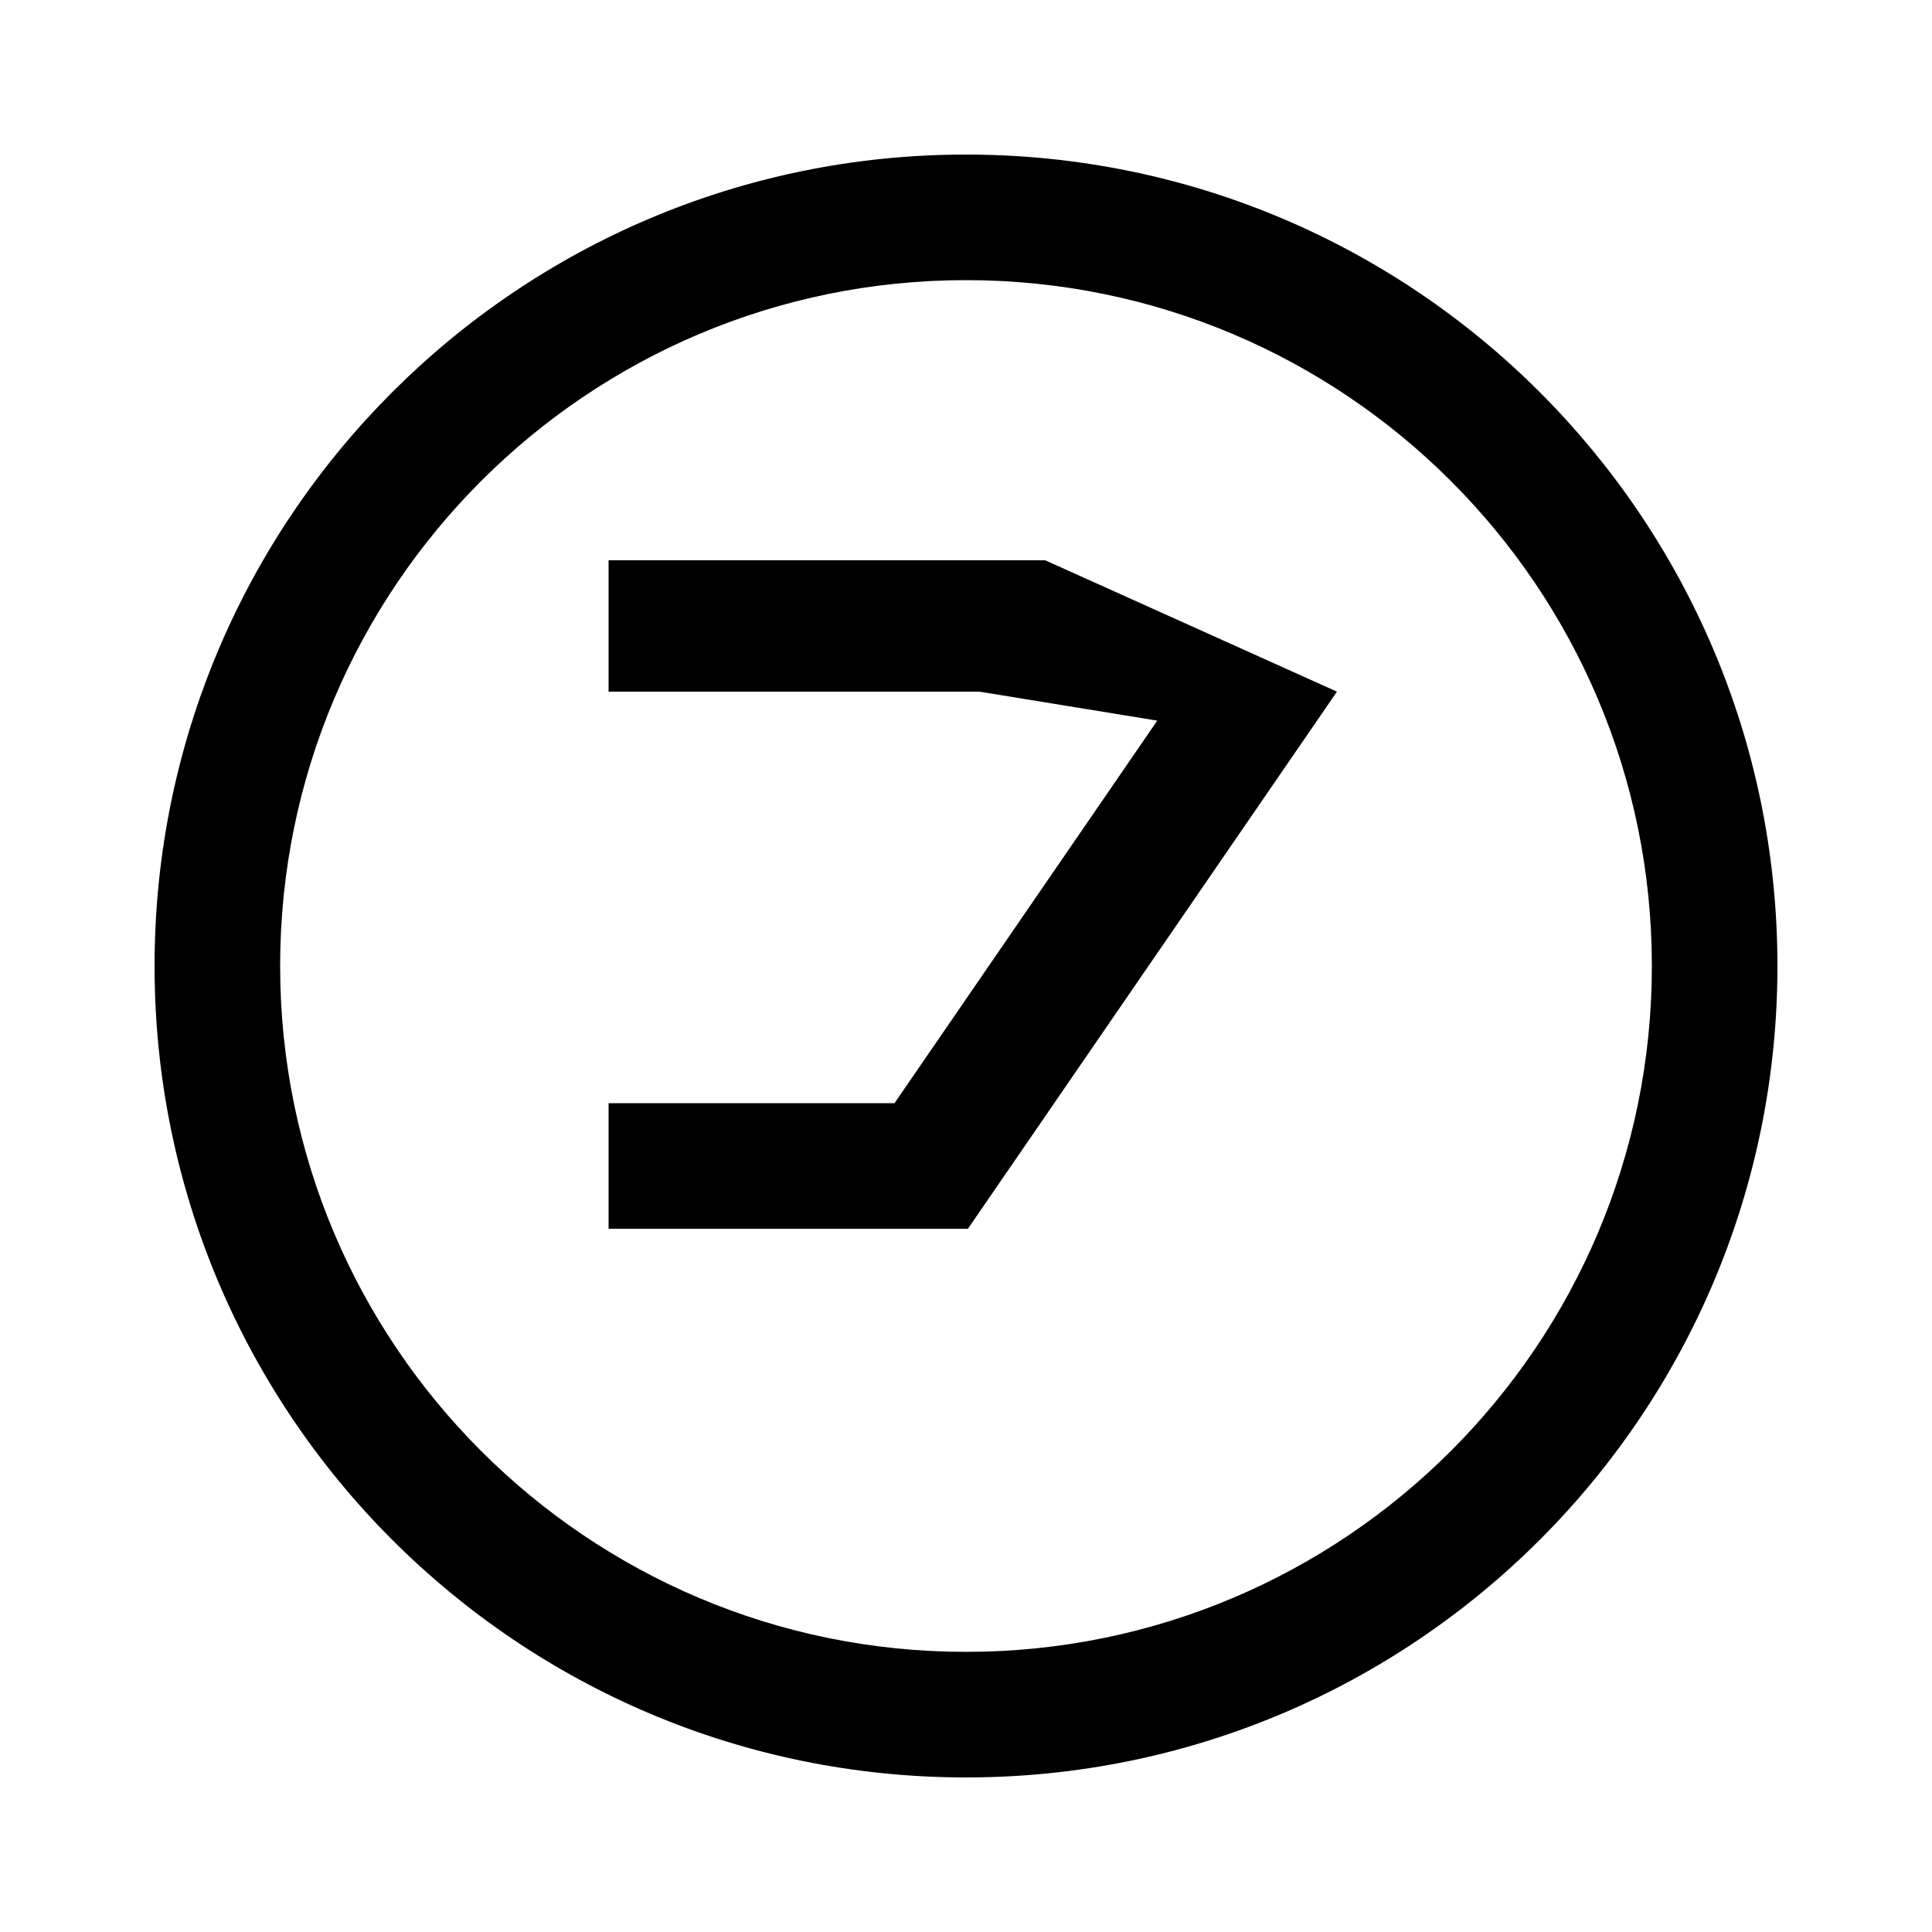
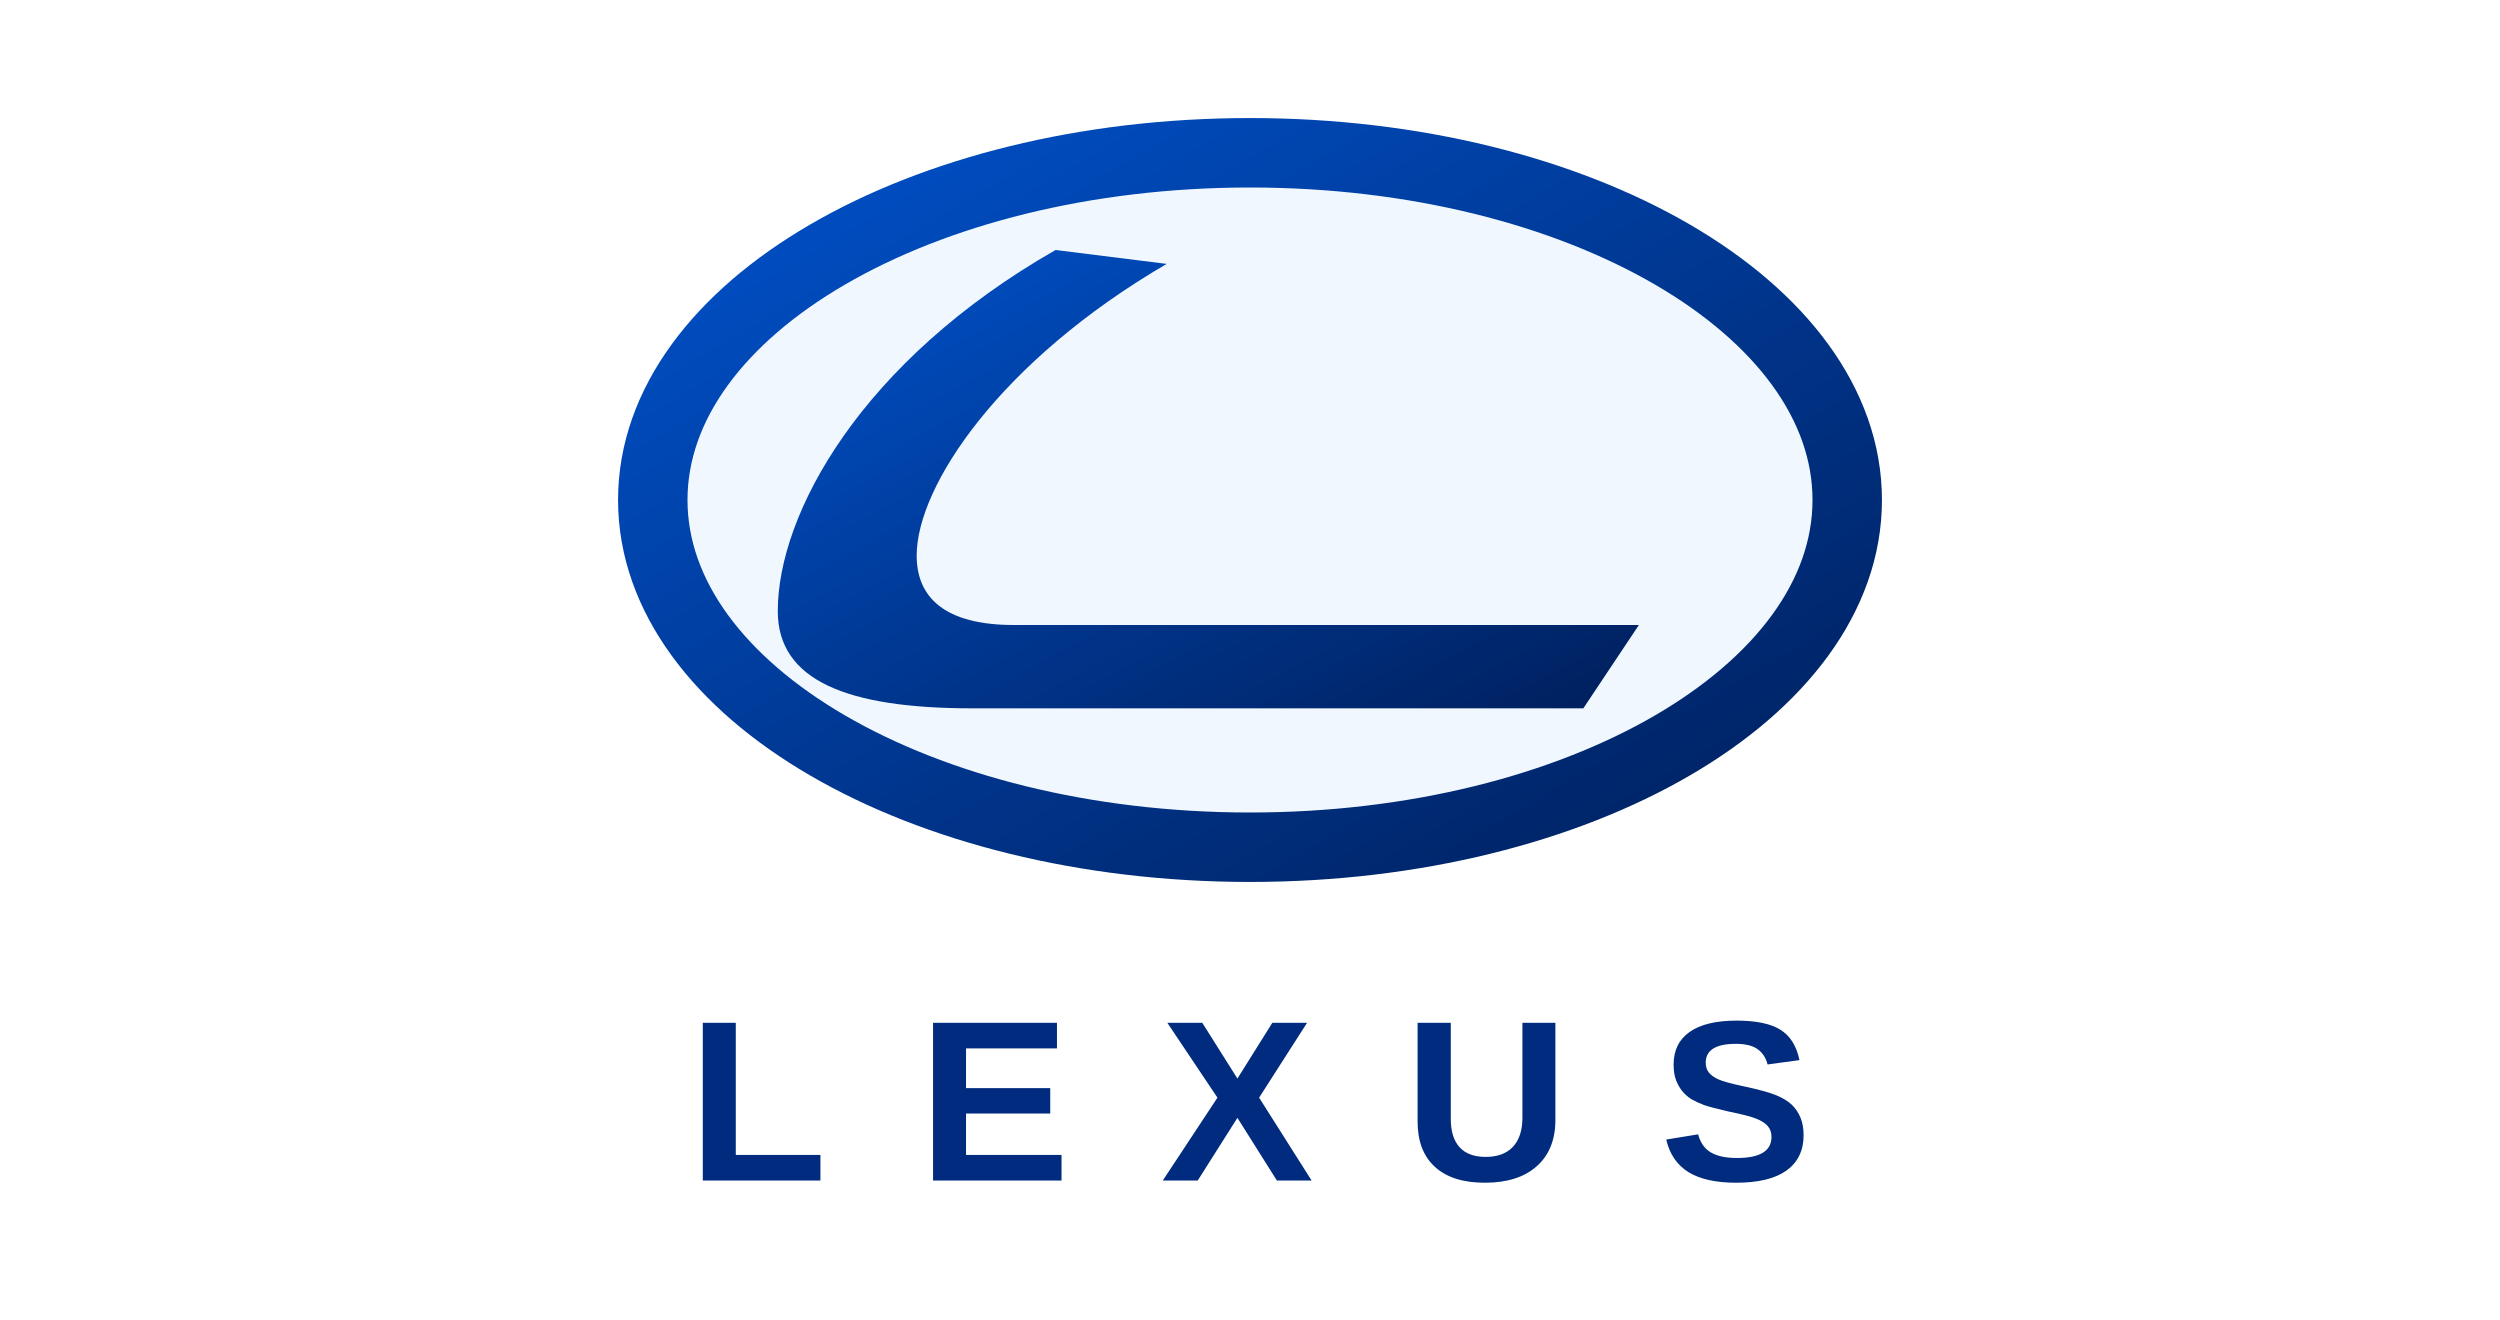
- <svg xmlns="http://www.w3.org/2000/svg" viewBox="0 0 100 100" fill="currentColor">
-   <path d="M50 8C26.8 8 8 26.8 8 50s18.8 42 42 42 42-18.8 42-42S73.2 8 50 8zm0 6.5c19.6 0 35.5 15.9 35.5 35.5S69.6 85.5 50 85.5 14.5 69.6 14.5 50 30.4 14.5 50 14.5zm19.2 21.3l-19.1 27.8H31.5v-6.5h14.8l13.6-19.8-9.2-1.5H31.5V29h22.6l15.1 6.8z" />
+ <svg xmlns="http://www.w3.org/2000/svg" width="180" height="95" viewBox="0 0 180 95" role="img">
+   <defs>
+     <linearGradient id="lexBlue" x1="0%" y1="0%" x2="100%" y2="100%">
+       <stop offset="0%" stop-color="#0052CC" />
+       <stop offset="100%" stop-color="#001F5C" />
+     </linearGradient>
+   </defs>
+   <ellipse cx="90" cy="36" rx="43" ry="25" fill="#f0f7ff" stroke="url(#lexBlue)" stroke-width="5" />
+   <path d="M76 18 C62 26 56 37 56 44 C56 49 61 51 70 51 L114 51 L118 45 L73 45 C68 45 66 43 66 40 C66 35 72 26 84 19 Z" fill="url(#lexBlue)" />
+   <text x="90" y="85" text-anchor="middle" fill="#002B7F" font-family="Montserrat, Arial, sans-serif" font-weight="900" font-size="16.5" letter-spacing="6.5">LEXUS</text>
</svg>
